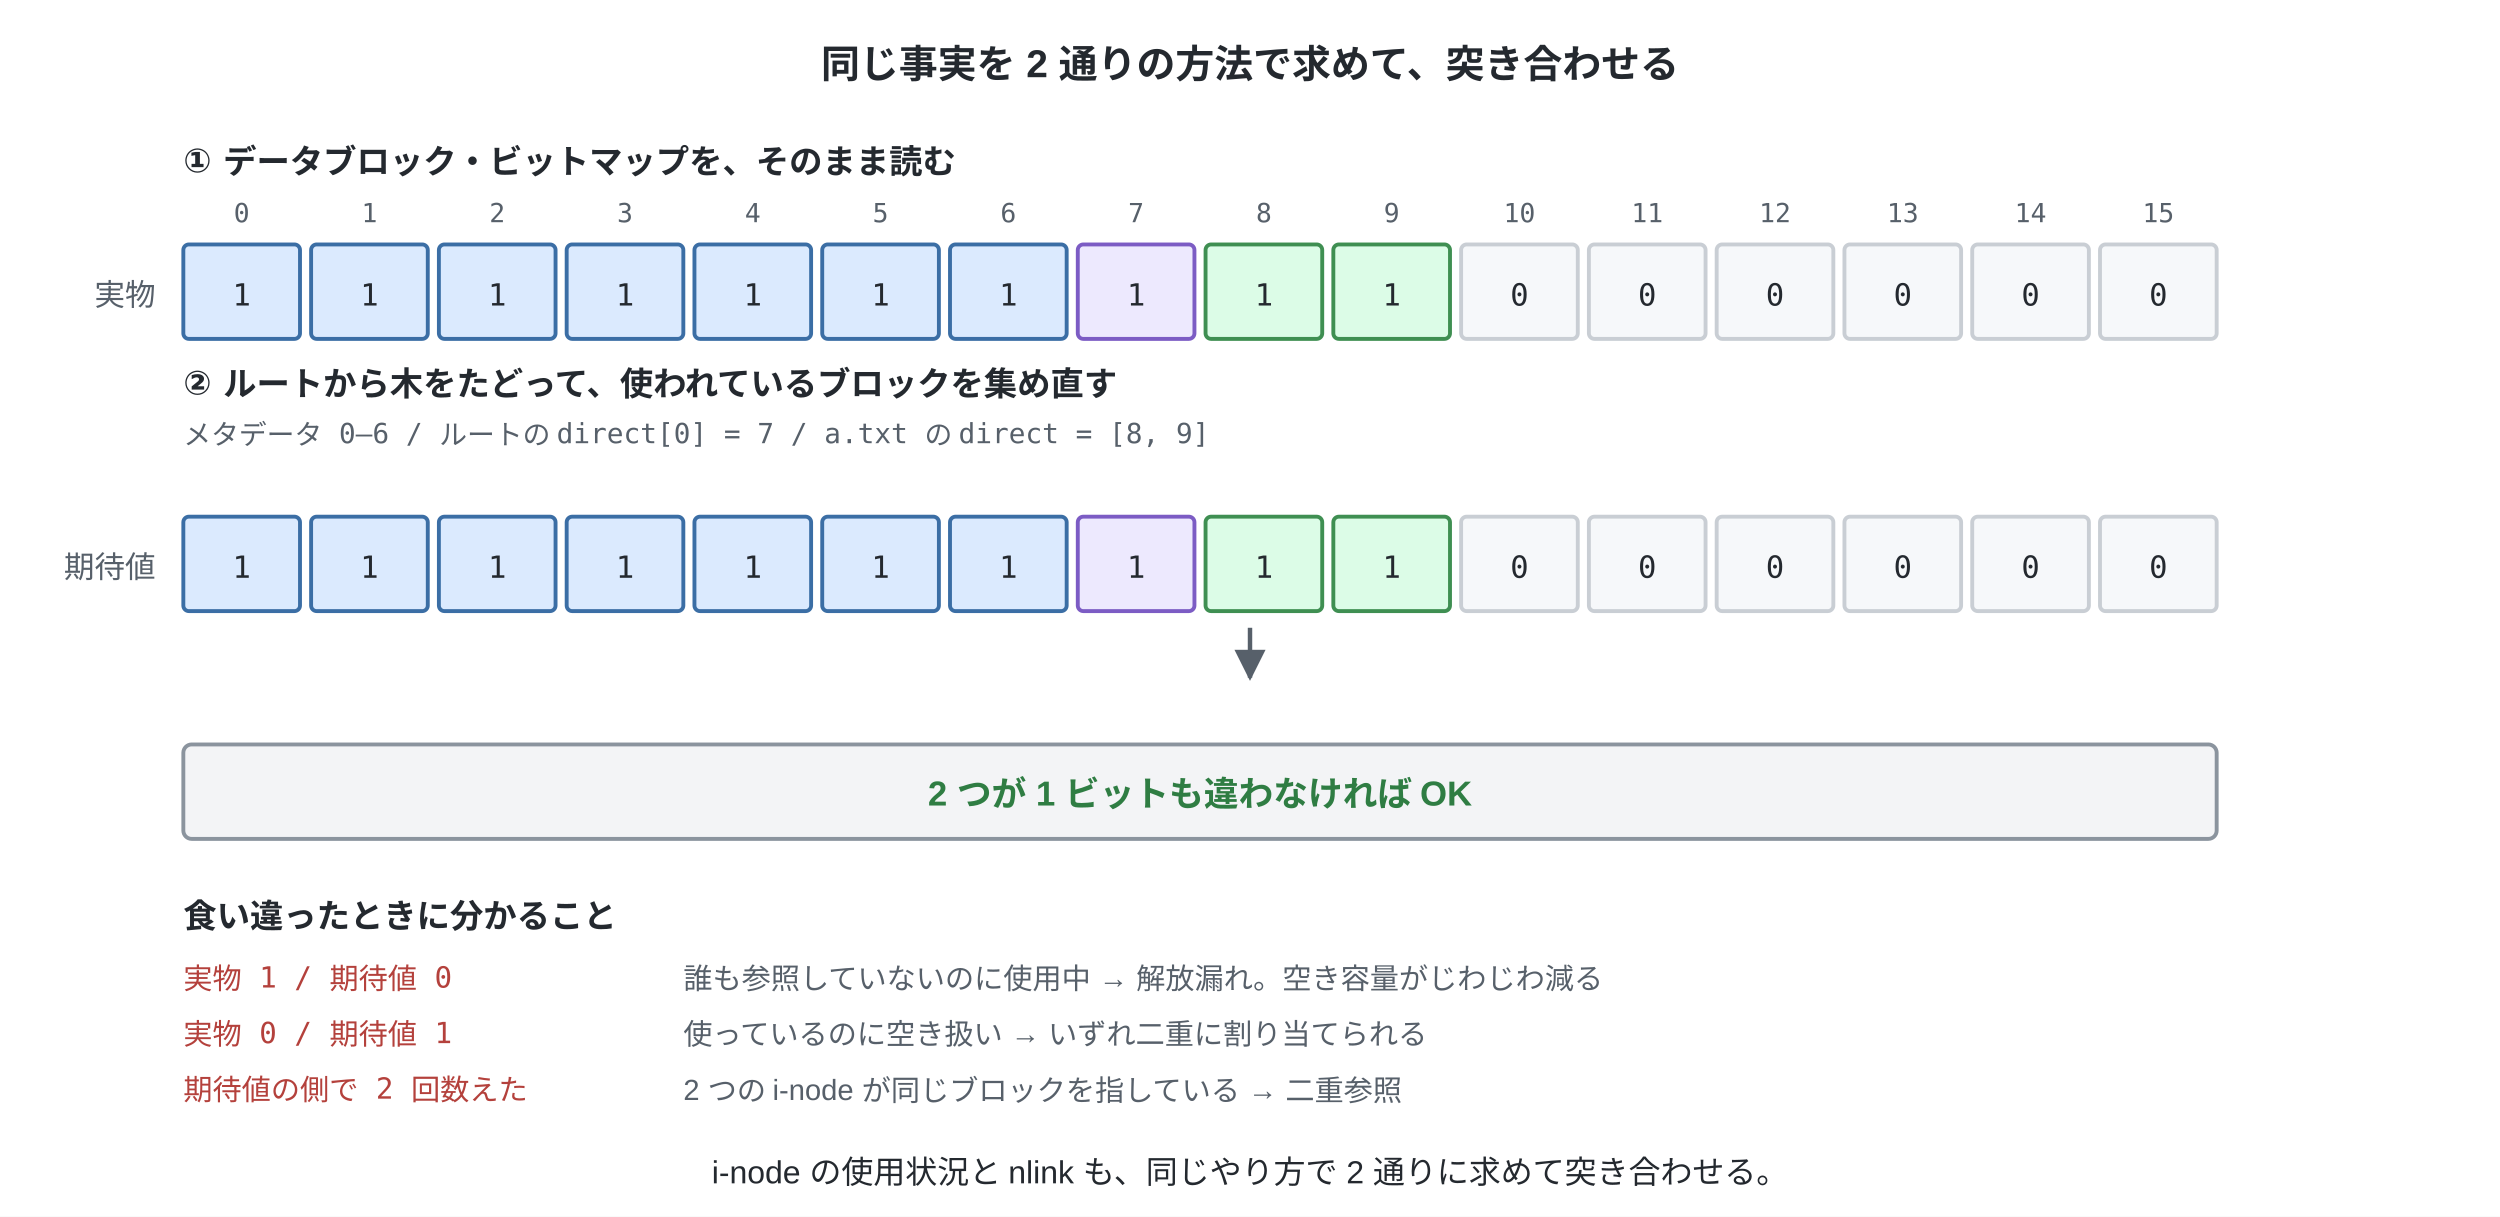
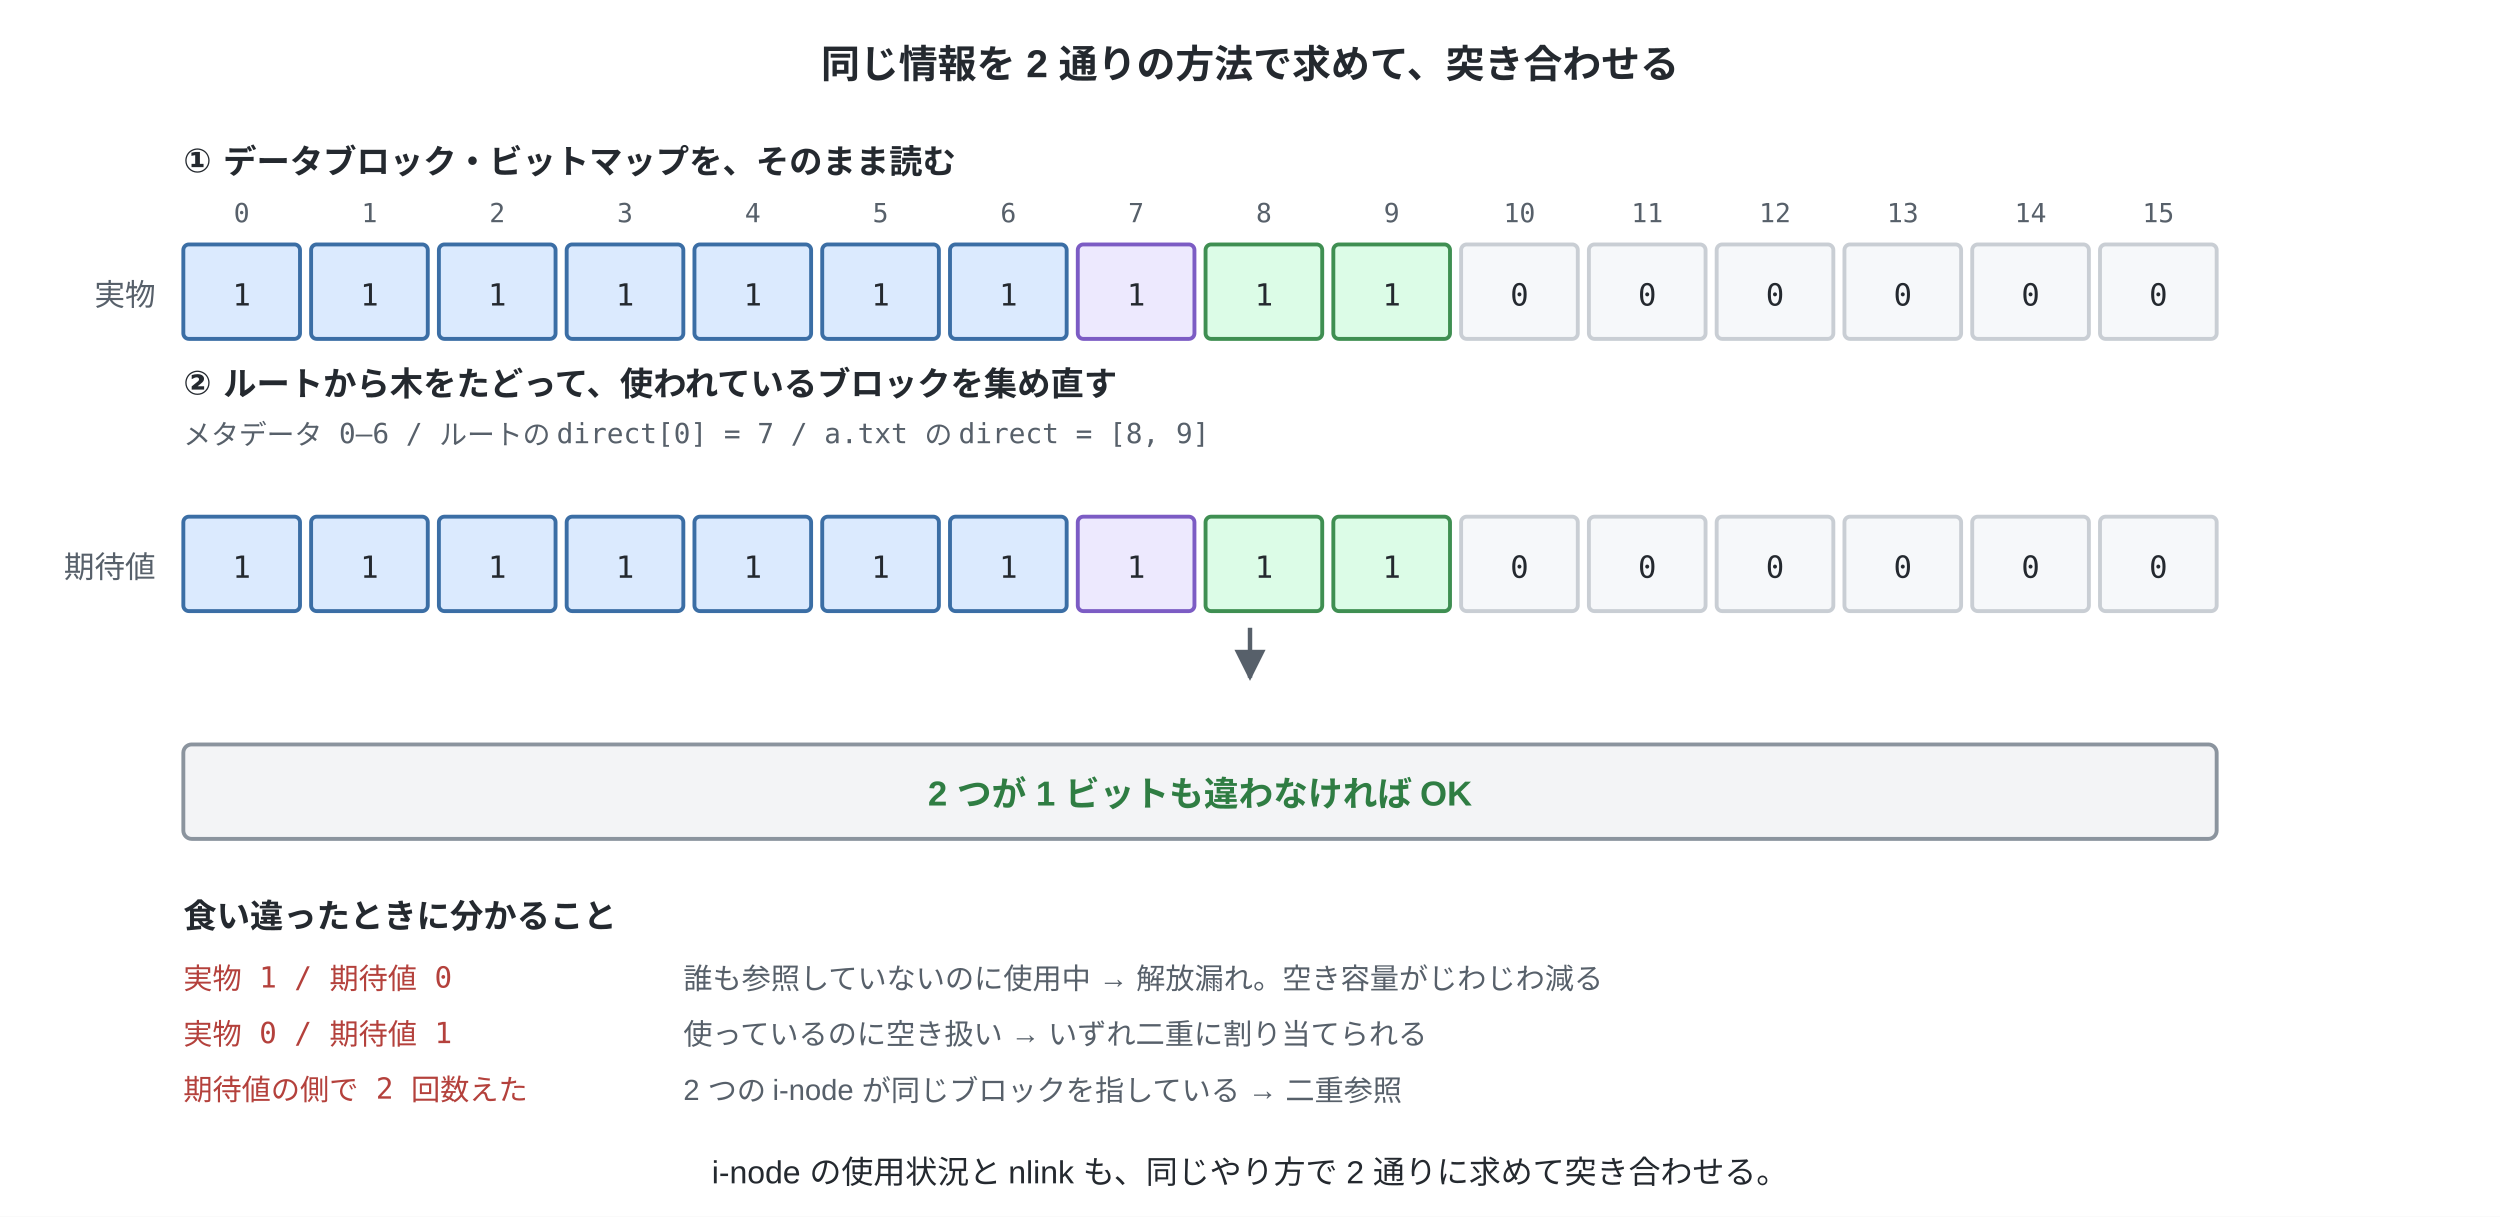
<svg xmlns="http://www.w3.org/2000/svg" width="900" height="438" viewBox="0 0 900 438" role="img" font-family="Helvetica Neue, Arial, Hiragino Sans, Noto Sans JP, sans-serif">
  <rect x="0" y="0" width="900" height="438" fill="#ffffff" />
  <defs>
    <marker id="a" viewBox="0 0 10 10" refX="9" refY="5" markerWidth="7" markerHeight="7" orient="auto-start-reverse">
      <path d="M 0 0 L 10 5 L 0 10 z" fill="#57606a" />
    </marker>
  </defs>
-   <text x="450.0" y="28" font-size="14" fill="#24292f" text-anchor="middle" font-family="Helvetica Neue, Arial, Hiragino Sans, Noto Sans JP, sans-serif" font-weight="bold">同じ事実を 2 通りの方法で求めて、突き合わせる</text>
+   <text x="450.0" y="28" font-size="14" fill="#24292f" text-anchor="middle" font-family="Helvetica Neue, Arial, Hiragino Sans, Noto Sans JP, sans-serif" font-weight="bold">同じ情報を 2 通りの方法で求めて、突き合わせる</text>
  <text x="66" y="62" font-size="12" fill="#24292f" text-anchor="start" font-family="Helvetica Neue, Arial, Hiragino Sans, Noto Sans JP, sans-serif" font-weight="bold">① データブロック・ビットマップを、そのまま読む</text>
  <rect x="66" y="88" width="42" height="34" rx="2" fill="#dbeafe" stroke="#3b6ea5" stroke-width="1.4" />
  <text x="87.0" y="110" font-size="11" fill="#24292f" text-anchor="middle" font-family="SFMono-Regular, Menlo, Consolas, monospace" font-weight="normal">1</text>
  <text x="87.0" y="80" font-size="9.5" fill="#57606a" text-anchor="middle" font-family="SFMono-Regular, Menlo, Consolas, monospace" font-weight="normal">0</text>
  <rect x="112" y="88" width="42" height="34" rx="2" fill="#dbeafe" stroke="#3b6ea5" stroke-width="1.4" />
  <text x="133.0" y="110" font-size="11" fill="#24292f" text-anchor="middle" font-family="SFMono-Regular, Menlo, Consolas, monospace" font-weight="normal">1</text>
  <text x="133.0" y="80" font-size="9.5" fill="#57606a" text-anchor="middle" font-family="SFMono-Regular, Menlo, Consolas, monospace" font-weight="normal">1</text>
  <rect x="158" y="88" width="42" height="34" rx="2" fill="#dbeafe" stroke="#3b6ea5" stroke-width="1.4" />
  <text x="179.0" y="110" font-size="11" fill="#24292f" text-anchor="middle" font-family="SFMono-Regular, Menlo, Consolas, monospace" font-weight="normal">1</text>
  <text x="179.0" y="80" font-size="9.5" fill="#57606a" text-anchor="middle" font-family="SFMono-Regular, Menlo, Consolas, monospace" font-weight="normal">2</text>
  <rect x="204" y="88" width="42" height="34" rx="2" fill="#dbeafe" stroke="#3b6ea5" stroke-width="1.4" />
  <text x="225.0" y="110" font-size="11" fill="#24292f" text-anchor="middle" font-family="SFMono-Regular, Menlo, Consolas, monospace" font-weight="normal">1</text>
  <text x="225.0" y="80" font-size="9.5" fill="#57606a" text-anchor="middle" font-family="SFMono-Regular, Menlo, Consolas, monospace" font-weight="normal">3</text>
  <rect x="250" y="88" width="42" height="34" rx="2" fill="#dbeafe" stroke="#3b6ea5" stroke-width="1.4" />
  <text x="271.0" y="110" font-size="11" fill="#24292f" text-anchor="middle" font-family="SFMono-Regular, Menlo, Consolas, monospace" font-weight="normal">1</text>
  <text x="271.0" y="80" font-size="9.5" fill="#57606a" text-anchor="middle" font-family="SFMono-Regular, Menlo, Consolas, monospace" font-weight="normal">4</text>
  <rect x="296" y="88" width="42" height="34" rx="2" fill="#dbeafe" stroke="#3b6ea5" stroke-width="1.4" />
  <text x="317.0" y="110" font-size="11" fill="#24292f" text-anchor="middle" font-family="SFMono-Regular, Menlo, Consolas, monospace" font-weight="normal">1</text>
  <text x="317.0" y="80" font-size="9.5" fill="#57606a" text-anchor="middle" font-family="SFMono-Regular, Menlo, Consolas, monospace" font-weight="normal">5</text>
  <rect x="342" y="88" width="42" height="34" rx="2" fill="#dbeafe" stroke="#3b6ea5" stroke-width="1.4" />
  <text x="363.0" y="110" font-size="11" fill="#24292f" text-anchor="middle" font-family="SFMono-Regular, Menlo, Consolas, monospace" font-weight="normal">1</text>
  <text x="363.0" y="80" font-size="9.5" fill="#57606a" text-anchor="middle" font-family="SFMono-Regular, Menlo, Consolas, monospace" font-weight="normal">6</text>
  <rect x="388" y="88" width="42" height="34" rx="2" fill="#ede9fe" stroke="#7c5cc4" stroke-width="1.4" />
  <text x="409.0" y="110" font-size="11" fill="#24292f" text-anchor="middle" font-family="SFMono-Regular, Menlo, Consolas, monospace" font-weight="normal">1</text>
  <text x="409.0" y="80" font-size="9.5" fill="#57606a" text-anchor="middle" font-family="SFMono-Regular, Menlo, Consolas, monospace" font-weight="normal">7</text>
  <rect x="434" y="88" width="42" height="34" rx="2" fill="#dcfce7" stroke="#3f8f52" stroke-width="1.4" />
  <text x="455.0" y="110" font-size="11" fill="#24292f" text-anchor="middle" font-family="SFMono-Regular, Menlo, Consolas, monospace" font-weight="normal">1</text>
  <text x="455.0" y="80" font-size="9.5" fill="#57606a" text-anchor="middle" font-family="SFMono-Regular, Menlo, Consolas, monospace" font-weight="normal">8</text>
  <rect x="480" y="88" width="42" height="34" rx="2" fill="#dcfce7" stroke="#3f8f52" stroke-width="1.4" />
  <text x="501.0" y="110" font-size="11" fill="#24292f" text-anchor="middle" font-family="SFMono-Regular, Menlo, Consolas, monospace" font-weight="normal">1</text>
  <text x="501.0" y="80" font-size="9.5" fill="#57606a" text-anchor="middle" font-family="SFMono-Regular, Menlo, Consolas, monospace" font-weight="normal">9</text>
  <rect x="526" y="88" width="42" height="34" rx="2" fill="#f6f8fa" stroke="#c9ced4" stroke-width="1.4" />
  <text x="547.0" y="110" font-size="11" fill="#24292f" text-anchor="middle" font-family="SFMono-Regular, Menlo, Consolas, monospace" font-weight="normal">0</text>
  <text x="547.0" y="80" font-size="9.5" fill="#57606a" text-anchor="middle" font-family="SFMono-Regular, Menlo, Consolas, monospace" font-weight="normal">10</text>
  <rect x="572" y="88" width="42" height="34" rx="2" fill="#f6f8fa" stroke="#c9ced4" stroke-width="1.4" />
  <text x="593.0" y="110" font-size="11" fill="#24292f" text-anchor="middle" font-family="SFMono-Regular, Menlo, Consolas, monospace" font-weight="normal">0</text>
  <text x="593.0" y="80" font-size="9.5" fill="#57606a" text-anchor="middle" font-family="SFMono-Regular, Menlo, Consolas, monospace" font-weight="normal">11</text>
  <rect x="618" y="88" width="42" height="34" rx="2" fill="#f6f8fa" stroke="#c9ced4" stroke-width="1.4" />
  <text x="639.0" y="110" font-size="11" fill="#24292f" text-anchor="middle" font-family="SFMono-Regular, Menlo, Consolas, monospace" font-weight="normal">0</text>
  <text x="639.0" y="80" font-size="9.5" fill="#57606a" text-anchor="middle" font-family="SFMono-Regular, Menlo, Consolas, monospace" font-weight="normal">12</text>
  <rect x="664" y="88" width="42" height="34" rx="2" fill="#f6f8fa" stroke="#c9ced4" stroke-width="1.4" />
  <text x="685.0" y="110" font-size="11" fill="#24292f" text-anchor="middle" font-family="SFMono-Regular, Menlo, Consolas, monospace" font-weight="normal">0</text>
  <text x="685.0" y="80" font-size="9.5" fill="#57606a" text-anchor="middle" font-family="SFMono-Regular, Menlo, Consolas, monospace" font-weight="normal">13</text>
  <rect x="710" y="88" width="42" height="34" rx="2" fill="#f6f8fa" stroke="#c9ced4" stroke-width="1.4" />
  <text x="731.0" y="110" font-size="11" fill="#24292f" text-anchor="middle" font-family="SFMono-Regular, Menlo, Consolas, monospace" font-weight="normal">0</text>
  <text x="731.0" y="80" font-size="9.5" fill="#57606a" text-anchor="middle" font-family="SFMono-Regular, Menlo, Consolas, monospace" font-weight="normal">14</text>
  <rect x="756" y="88" width="42" height="34" rx="2" fill="#f6f8fa" stroke="#c9ced4" stroke-width="1.4" />
  <text x="777.0" y="110" font-size="11" fill="#24292f" text-anchor="middle" font-family="SFMono-Regular, Menlo, Consolas, monospace" font-weight="normal">0</text>
  <text x="777.0" y="80" font-size="9.5" fill="#57606a" text-anchor="middle" font-family="SFMono-Regular, Menlo, Consolas, monospace" font-weight="normal">15</text>
  <text x="56" y="110" font-size="11" fill="#57606a" text-anchor="end" font-family="Helvetica Neue, Arial, Hiragino Sans, Noto Sans JP, sans-serif" font-weight="normal">実物</text>
  <text x="66" y="142" font-size="12" fill="#24292f" text-anchor="start" font-family="Helvetica Neue, Arial, Hiragino Sans, Noto Sans JP, sans-serif" font-weight="bold">② ルートから木をたどって、使われているブロックを集め直す</text>
  <text x="66" y="160" font-size="10" fill="#57606a" text-anchor="start" font-family="SFMono-Regular, Menlo, Consolas, monospace" font-weight="normal">メタデータ 0–6 / ルートの direct[0] = 7 / a.txt の direct = [8, 9]</text>
  <rect x="66" y="186" width="42" height="34" rx="2" fill="#dbeafe" stroke="#3b6ea5" stroke-width="1.4" />
  <text x="87.0" y="208" font-size="11" fill="#24292f" text-anchor="middle" font-family="SFMono-Regular, Menlo, Consolas, monospace" font-weight="normal">1</text>
  <rect x="112" y="186" width="42" height="34" rx="2" fill="#dbeafe" stroke="#3b6ea5" stroke-width="1.4" />
  <text x="133.0" y="208" font-size="11" fill="#24292f" text-anchor="middle" font-family="SFMono-Regular, Menlo, Consolas, monospace" font-weight="normal">1</text>
  <rect x="158" y="186" width="42" height="34" rx="2" fill="#dbeafe" stroke="#3b6ea5" stroke-width="1.4" />
  <text x="179.0" y="208" font-size="11" fill="#24292f" text-anchor="middle" font-family="SFMono-Regular, Menlo, Consolas, monospace" font-weight="normal">1</text>
  <rect x="204" y="186" width="42" height="34" rx="2" fill="#dbeafe" stroke="#3b6ea5" stroke-width="1.4" />
  <text x="225.0" y="208" font-size="11" fill="#24292f" text-anchor="middle" font-family="SFMono-Regular, Menlo, Consolas, monospace" font-weight="normal">1</text>
  <rect x="250" y="186" width="42" height="34" rx="2" fill="#dbeafe" stroke="#3b6ea5" stroke-width="1.4" />
  <text x="271.0" y="208" font-size="11" fill="#24292f" text-anchor="middle" font-family="SFMono-Regular, Menlo, Consolas, monospace" font-weight="normal">1</text>
  <rect x="296" y="186" width="42" height="34" rx="2" fill="#dbeafe" stroke="#3b6ea5" stroke-width="1.4" />
  <text x="317.0" y="208" font-size="11" fill="#24292f" text-anchor="middle" font-family="SFMono-Regular, Menlo, Consolas, monospace" font-weight="normal">1</text>
  <rect x="342" y="186" width="42" height="34" rx="2" fill="#dbeafe" stroke="#3b6ea5" stroke-width="1.4" />
  <text x="363.0" y="208" font-size="11" fill="#24292f" text-anchor="middle" font-family="SFMono-Regular, Menlo, Consolas, monospace" font-weight="normal">1</text>
  <rect x="388" y="186" width="42" height="34" rx="2" fill="#ede9fe" stroke="#7c5cc4" stroke-width="1.4" />
  <text x="409.0" y="208" font-size="11" fill="#24292f" text-anchor="middle" font-family="SFMono-Regular, Menlo, Consolas, monospace" font-weight="normal">1</text>
  <rect x="434" y="186" width="42" height="34" rx="2" fill="#dcfce7" stroke="#3f8f52" stroke-width="1.4" />
  <text x="455.0" y="208" font-size="11" fill="#24292f" text-anchor="middle" font-family="SFMono-Regular, Menlo, Consolas, monospace" font-weight="normal">1</text>
  <rect x="480" y="186" width="42" height="34" rx="2" fill="#dcfce7" stroke="#3f8f52" stroke-width="1.4" />
  <text x="501.0" y="208" font-size="11" fill="#24292f" text-anchor="middle" font-family="SFMono-Regular, Menlo, Consolas, monospace" font-weight="normal">1</text>
  <rect x="526" y="186" width="42" height="34" rx="2" fill="#f6f8fa" stroke="#c9ced4" stroke-width="1.4" />
  <text x="547.0" y="208" font-size="11" fill="#24292f" text-anchor="middle" font-family="SFMono-Regular, Menlo, Consolas, monospace" font-weight="normal">0</text>
  <rect x="572" y="186" width="42" height="34" rx="2" fill="#f6f8fa" stroke="#c9ced4" stroke-width="1.4" />
  <text x="593.0" y="208" font-size="11" fill="#24292f" text-anchor="middle" font-family="SFMono-Regular, Menlo, Consolas, monospace" font-weight="normal">0</text>
  <rect x="618" y="186" width="42" height="34" rx="2" fill="#f6f8fa" stroke="#c9ced4" stroke-width="1.4" />
  <text x="639.0" y="208" font-size="11" fill="#24292f" text-anchor="middle" font-family="SFMono-Regular, Menlo, Consolas, monospace" font-weight="normal">0</text>
  <rect x="664" y="186" width="42" height="34" rx="2" fill="#f6f8fa" stroke="#c9ced4" stroke-width="1.4" />
  <text x="685.0" y="208" font-size="11" fill="#24292f" text-anchor="middle" font-family="SFMono-Regular, Menlo, Consolas, monospace" font-weight="normal">0</text>
  <rect x="710" y="186" width="42" height="34" rx="2" fill="#f6f8fa" stroke="#c9ced4" stroke-width="1.4" />
  <text x="731.0" y="208" font-size="11" fill="#24292f" text-anchor="middle" font-family="SFMono-Regular, Menlo, Consolas, monospace" font-weight="normal">0</text>
  <rect x="756" y="186" width="42" height="34" rx="2" fill="#f6f8fa" stroke="#c9ced4" stroke-width="1.4" />
  <text x="777.0" y="208" font-size="11" fill="#24292f" text-anchor="middle" font-family="SFMono-Regular, Menlo, Consolas, monospace" font-weight="normal">0</text>
  <text x="56" y="208" font-size="11" fill="#57606a" text-anchor="end" font-family="Helvetica Neue, Arial, Hiragino Sans, Noto Sans JP, sans-serif" font-weight="normal">期待値</text>
  <path d="M 450.0 226 l 0 18" stroke="#57606a" stroke-width="1.6" fill="none" marker-end="url(#a)" />
  <rect x="66" y="268" width="732" height="34" rx="3" fill="#f3f4f6" stroke="#8b949e" stroke-width="1.4" />
  <text x="432.0" y="290" font-size="12.5" fill="#2f7d43" text-anchor="middle" font-family="Helvetica Neue, Arial, Hiragino Sans, Noto Sans JP, sans-serif" font-weight="bold">2 つが 1 ビットも違わなければ OK</text>
  <text x="66" y="334" font-size="12" fill="#24292f" text-anchor="start" font-family="Helvetica Neue, Arial, Hiragino Sans, Noto Sans JP, sans-serif" font-weight="bold">食い違ったときに分かること</text>
  <text x="66" y="356" font-size="10.5" fill="#b4413c" text-anchor="start" font-family="SFMono-Regular, Menlo, Consolas, monospace" font-weight="normal">実物 1 / 期待値 0</text>
  <text x="246" y="356" font-size="10.5" fill="#57606a" text-anchor="start" font-family="Helvetica Neue, Arial, Hiragino Sans, Noto Sans JP, sans-serif" font-weight="normal">誰も参照していないのに使用中 → 解放漏れ。空き容量がじわじわ減る</text>
  <text x="66" y="376" font-size="10.5" fill="#b4413c" text-anchor="start" font-family="SFMono-Regular, Menlo, Consolas, monospace" font-weight="normal">実物 0 / 期待値 1</text>
  <text x="246" y="376" font-size="10.5" fill="#57606a" text-anchor="start" font-family="Helvetica Neue, Arial, Hiragino Sans, Noto Sans JP, sans-serif" font-weight="normal">使っているのに空き扱い → いずれ二重に割り当てられる</text>
  <text x="66" y="396" font-size="10.5" fill="#b4413c" text-anchor="start" font-family="SFMono-Regular, Menlo, Consolas, monospace" font-weight="normal">期待値の側で 2 回数えた</text>
  <text x="246" y="396" font-size="10.5" fill="#57606a" text-anchor="start" font-family="Helvetica Neue, Arial, Hiragino Sans, Noto Sans JP, sans-serif" font-weight="normal">2 つの i-node が同じブロックを指している → 二重参照</text>
  <text x="450.0" y="426" font-size="11.5" fill="#24292f" text-anchor="middle" font-family="Helvetica Neue, Arial, Hiragino Sans, Noto Sans JP, sans-serif" font-weight="normal">i-node の使用状況と nlink も、同じやり方で 2 通りに求めて突き合わせる。</text>
</svg>
